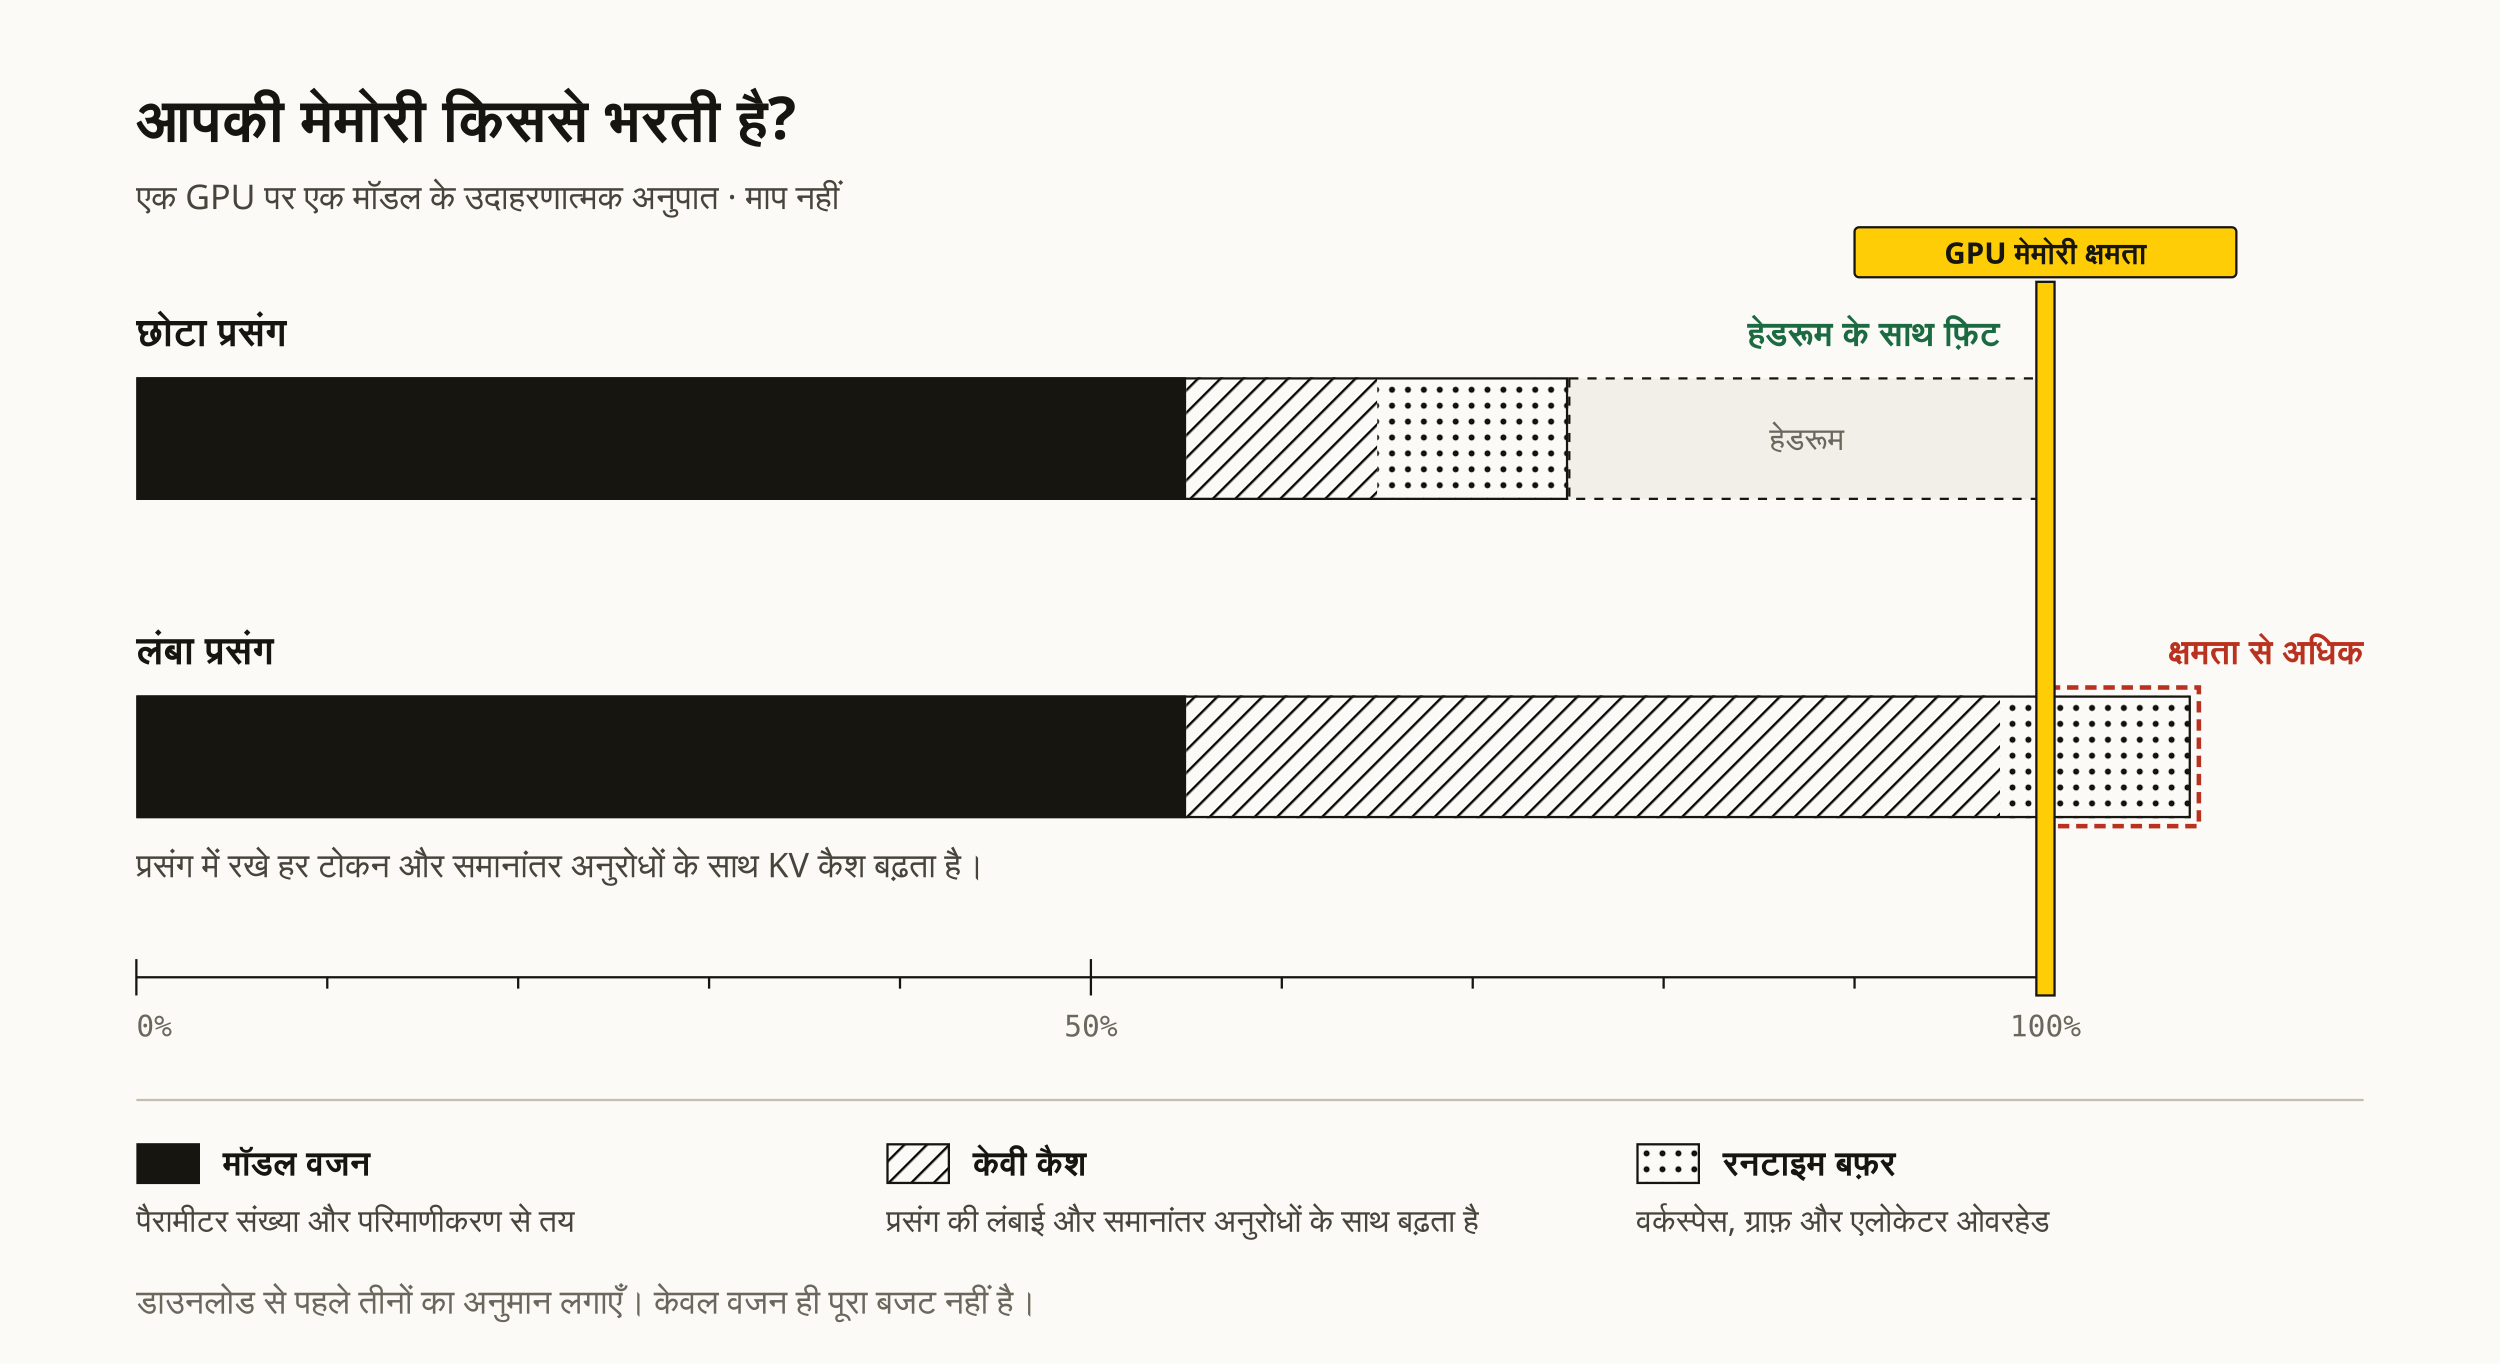
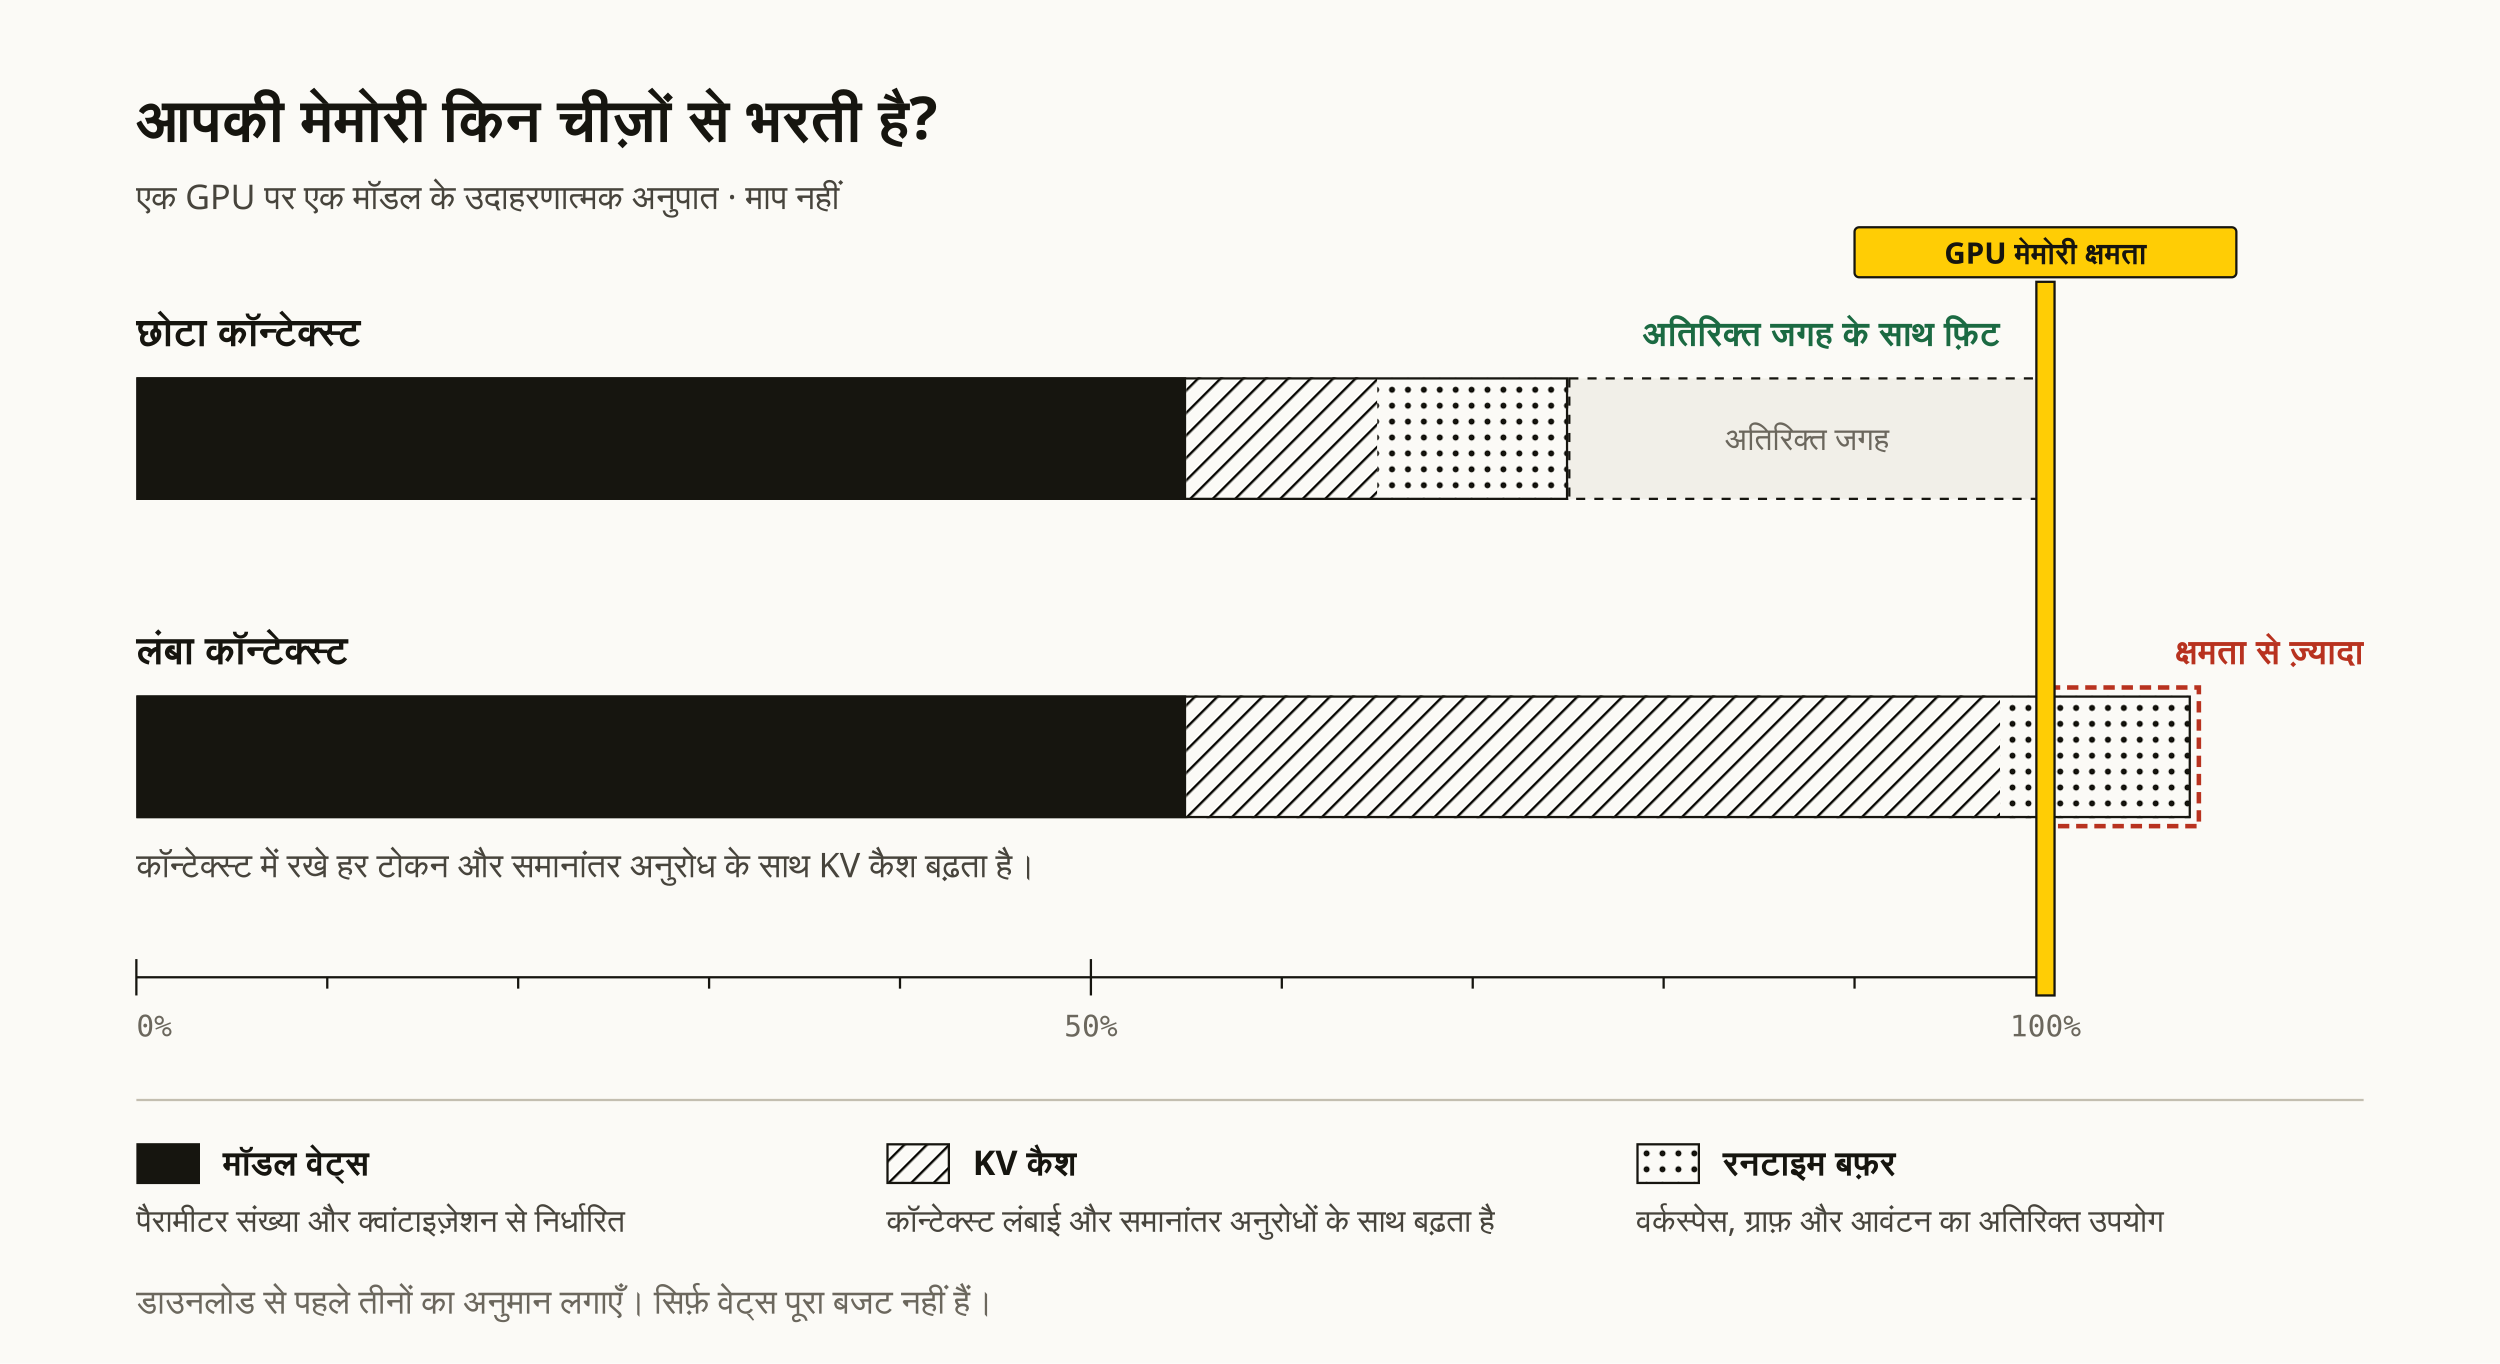
<svg xmlns="http://www.w3.org/2000/svg" width="1100" height="600" viewBox="0 0 1100 600" role="img" aria-labelledby="title desc">
  <style>
.bg{fill:#fbfaf6}.ink,.t1{fill:#16150f}.t2{fill:#47443c}.t3{fill:#6b675d}.ln{fill:none;stroke:#16150f}.rl{fill:none;stroke:#c3beb0}
.free{fill:#f1efe8;stroke:#16150f}.tape{fill:#ffcd05;stroke:#16150f}.ontape{fill:#16150f}.over{fill:#b8321f}.overln{fill:none;stroke:#b8321f}.ok{fill:#1b6a42}
@media (prefers-color-scheme:dark){.bg{fill:#1a1a16}.ink,.t1{fill:#eeece4}.t2{fill:#bdb9ad}.t3{fill:#959186}.ln{stroke:#eeece4}.rl{stroke:#45433b}
.free{fill:#12120f;stroke:#eeece4}.tape{stroke:#12120f}.over{fill:#ff7a62}.overln{stroke:#ff7a62}.ok{fill:#6fd39a}}
text{font-family:'Schibsted Grotesk Variable','Schibsted Grotesk',system-ui,-apple-system,'Segoe UI','Noto Sans',sans-serif}
.mono{font-family:ui-monospace,'SFMono-Regular',Menlo,Consolas,monospace}
</style>
  <defs>
    <pattern id="hatch" width="7" height="7" patternUnits="userSpaceOnUse" patternTransform="rotate(45)">
      <rect width="7" height="7" class="bg" />
      <path d="M0 0V7" class="ln" stroke-width="2.2" />
    </pattern>
    <pattern id="dots" width="7" height="7" patternUnits="userSpaceOnUse">
      <rect width="7" height="7" class="bg" />
      <circle cx="3.5" cy="3.5" r="1.35" class="ink" />
    </pattern>
  </defs>
  <rect width="1100" height="600" class="bg" />
-   <text x="60" y="62" font-size="26" font-weight="700" class="t1" data-fit="980" data-rtl-x="1040">आपकी मेमोरी किससे भरती है?</text>
+   <text x="60" y="62" font-size="26" font-weight="700" class="t1" data-fit="980" data-rtl-x="1040">आपकी मेमोरी किन चीज़ों से भरती है?</text>
  <text x="60" y="92" font-size="15" class="t2" data-fit="760" data-rtl-x="1040">एक GPU पर एक मॉडल के उदाहरणात्मक अनुपात · माप नहीं</text>
-   <text x="60" y="152" font-size="17" font-weight="650" class="t1" data-fit="360" data-rtl-x="420">छोटा प्रसंग</text>
-   <text x="880" y="152" font-size="15" font-weight="650" text-anchor="end" class="ok" data-fit="300">हेडरूम के साथ फ़िट</text>
+   <text x="60" y="152" font-size="17" font-weight="650" class="t1" data-fit="360" data-rtl-x="420">छोटा कॉन्टेक्स्ट</text>
+   <text x="880" y="152" font-size="15" font-weight="650" text-anchor="end" class="ok" data-fit="300">अतिरिक्त जगह के साथ फ़िट</text>
  <rect x="60" y="166" width="462" height="54" class="ink" />
  <rect x="522" y="166" width="84" height="54" fill="url(#hatch)" />
  <rect x="606" y="166" width="84" height="54" fill="url(#dots)" />
  <rect x="60.5" y="166.5" width="629" height="53" class="ln" />
  <rect x="690.5" y="166.5" width="209" height="53" class="free" stroke-dasharray="4 4" />
-   <text x="795" y="198" font-size="14" text-anchor="middle" class="t3" data-fit="190">हेडरूम</text>
-   <text x="60" y="292" font-size="17" font-weight="650" class="t1" data-fit="360" data-rtl-x="420">लंबा प्रसंग</text>
-   <text x="1040" y="292" font-size="15" font-weight="650" text-anchor="end" class="over" data-fit="300">क्षमता से अधिक</text>
+   <text x="795" y="198" font-size="14" text-anchor="middle" class="t3" data-fit="190">अतिरिक्त जगह</text>
+   <text x="60" y="292" font-size="17" font-weight="650" class="t1" data-fit="360" data-rtl-x="420">लंबा कॉन्टेक्स्ट</text>
+   <text x="1040" y="292" font-size="15" font-weight="650" text-anchor="end" class="over" data-fit="300">क्षमता से ज़्यादा</text>
  <rect x="60" y="306" width="462" height="54" class="ink" />
  <rect x="522" y="306" width="358" height="54" fill="url(#hatch)" />
  <rect x="880" y="306" width="84" height="54" fill="url(#dots)" />
  <rect x="60.5" y="306.5" width="903" height="53" class="ln" />
  <rect x="901.5" y="302.5" width="66" height="61" class="overln" stroke-width="2" stroke-dasharray="5 3" />
-   <text x="60" y="386" font-size="15" class="t2" data-fit="820" data-rtl-x="880">प्रसंग में रखे हर टोकन और समानांतर अनुरोधों के साथ KV कैश बढ़ता है।</text>
+   <text x="60" y="386" font-size="15" class="t2" data-fit="820" data-rtl-x="880">कॉन्टेक्स्ट में रखे हर टोकन और समानांतर अनुरोध के साथ KV कैश बढ़ता है।</text>
  <path d="M60 430H900M60 422V438M144 430V435M228 430V435M312 430V435M396 430V435M480 422V438M564 430V435M648 430V435M732 430V435M816 430V435" class="ln" />
  <text x="60" y="456" font-size="13" class="t3 mono">0%</text>
  <text x="480" y="456" font-size="13" text-anchor="middle" class="t3 mono">50%</text>
  <text x="900" y="456" font-size="13" text-anchor="middle" class="t3 mono">100%</text>
  <rect x="896" y="124" width="8" height="314" class="tape" />
  <rect x="816" y="100" width="168" height="22" rx="2" class="tape" />
  <text x="900" y="116" font-size="13" font-weight="700" text-anchor="middle" class="ontape" data-fit="156">GPU मेमोरी क्षमता</text>
  <path d="M60 484H1040" class="rl" />
  <rect x="60.5" y="503.5" width="27" height="17" class="ink" />
  <rect x="60.5" y="503.5" width="27" height="17" class="ln" />
-   <text x="98" y="517" font-size="15" font-weight="650" class="t1" data-fit="270" data-rtl-x="368">मॉडल वजन</text>
-   <text x="60" y="542" font-size="14" class="t2" data-fit="315" data-rtl-x="368">पैरामीटर संख्या और परिमाणीकरण से तय</text>
+   <text x="98" y="517" font-size="15" font-weight="650" class="t1" data-fit="270" data-rtl-x="368">मॉडल वेट्स</text>
+   <text x="60" y="542" font-size="14" class="t2" data-fit="315" data-rtl-x="368" textLength="315" lengthAdjust="spacingAndGlyphs">पैरामीटर संख्या और क्वांटाइज़ेशन से निर्धारित</text>
  <rect x="390.5" y="503.5" width="27" height="17" fill="url(#hatch)" />
  <rect x="390.5" y="503.5" width="27" height="17" class="ln" />
-   <text x="428" y="517" font-size="15" font-weight="650" class="t1" data-fit="270" data-rtl-x="698">केवी कैश</text>
-   <text x="390" y="542" font-size="14" class="t2" data-fit="315" data-rtl-x="698" textLength="315" lengthAdjust="spacingAndGlyphs">प्रसंग की लंबाई और समानांतर अनुरोधों के साथ बढ़ता है</text>
+   <text x="428" y="517" font-size="15" font-weight="650" class="t1" data-fit="270" data-rtl-x="698">KV कैश</text>
+   <text x="390" y="542" font-size="14" class="t2" data-fit="315" data-rtl-x="698" textLength="315" lengthAdjust="spacingAndGlyphs">कॉन्टेक्स्ट लंबाई और समानांतर अनुरोधों के साथ बढ़ता है</text>
  <rect x="720.5" y="503.5" width="27" height="17" fill="url(#dots)" />
  <rect x="720.5" y="503.5" width="27" height="17" class="ln" />
  <text x="758" y="517" font-size="15" font-weight="650" class="t1" data-fit="270" data-rtl-x="1040">रनटाइम बफ़र</text>
-   <text x="720" y="542" font-size="14" class="t2" data-fit="320" data-rtl-x="1040">वर्कस्पेस, ग्राफ़ और एलोकेटर ओवरहेड</text>
-   <text x="60" y="578" font-size="15" class="t3" data-fit="980" data-rtl-x="1040">डाउनलोड से पहले तीनों का अनुमान लगाएँ। केवल वजन ही पूरा बजट नहीं है।</text>
+   <text x="720" y="542" font-size="14" class="t2" data-fit="320" data-rtl-x="1040">वर्कस्पेस, ग्राफ़ और आवंटन का अतिरिक्त उपयोग</text>
+   <text x="60" y="578" font-size="15" class="t3" data-fit="980" data-rtl-x="1040">डाउनलोड से पहले तीनों का अनुमान लगाएँ। सिर्फ़ वेट्स पूरा बजट नहीं हैं।</text>
</svg>
